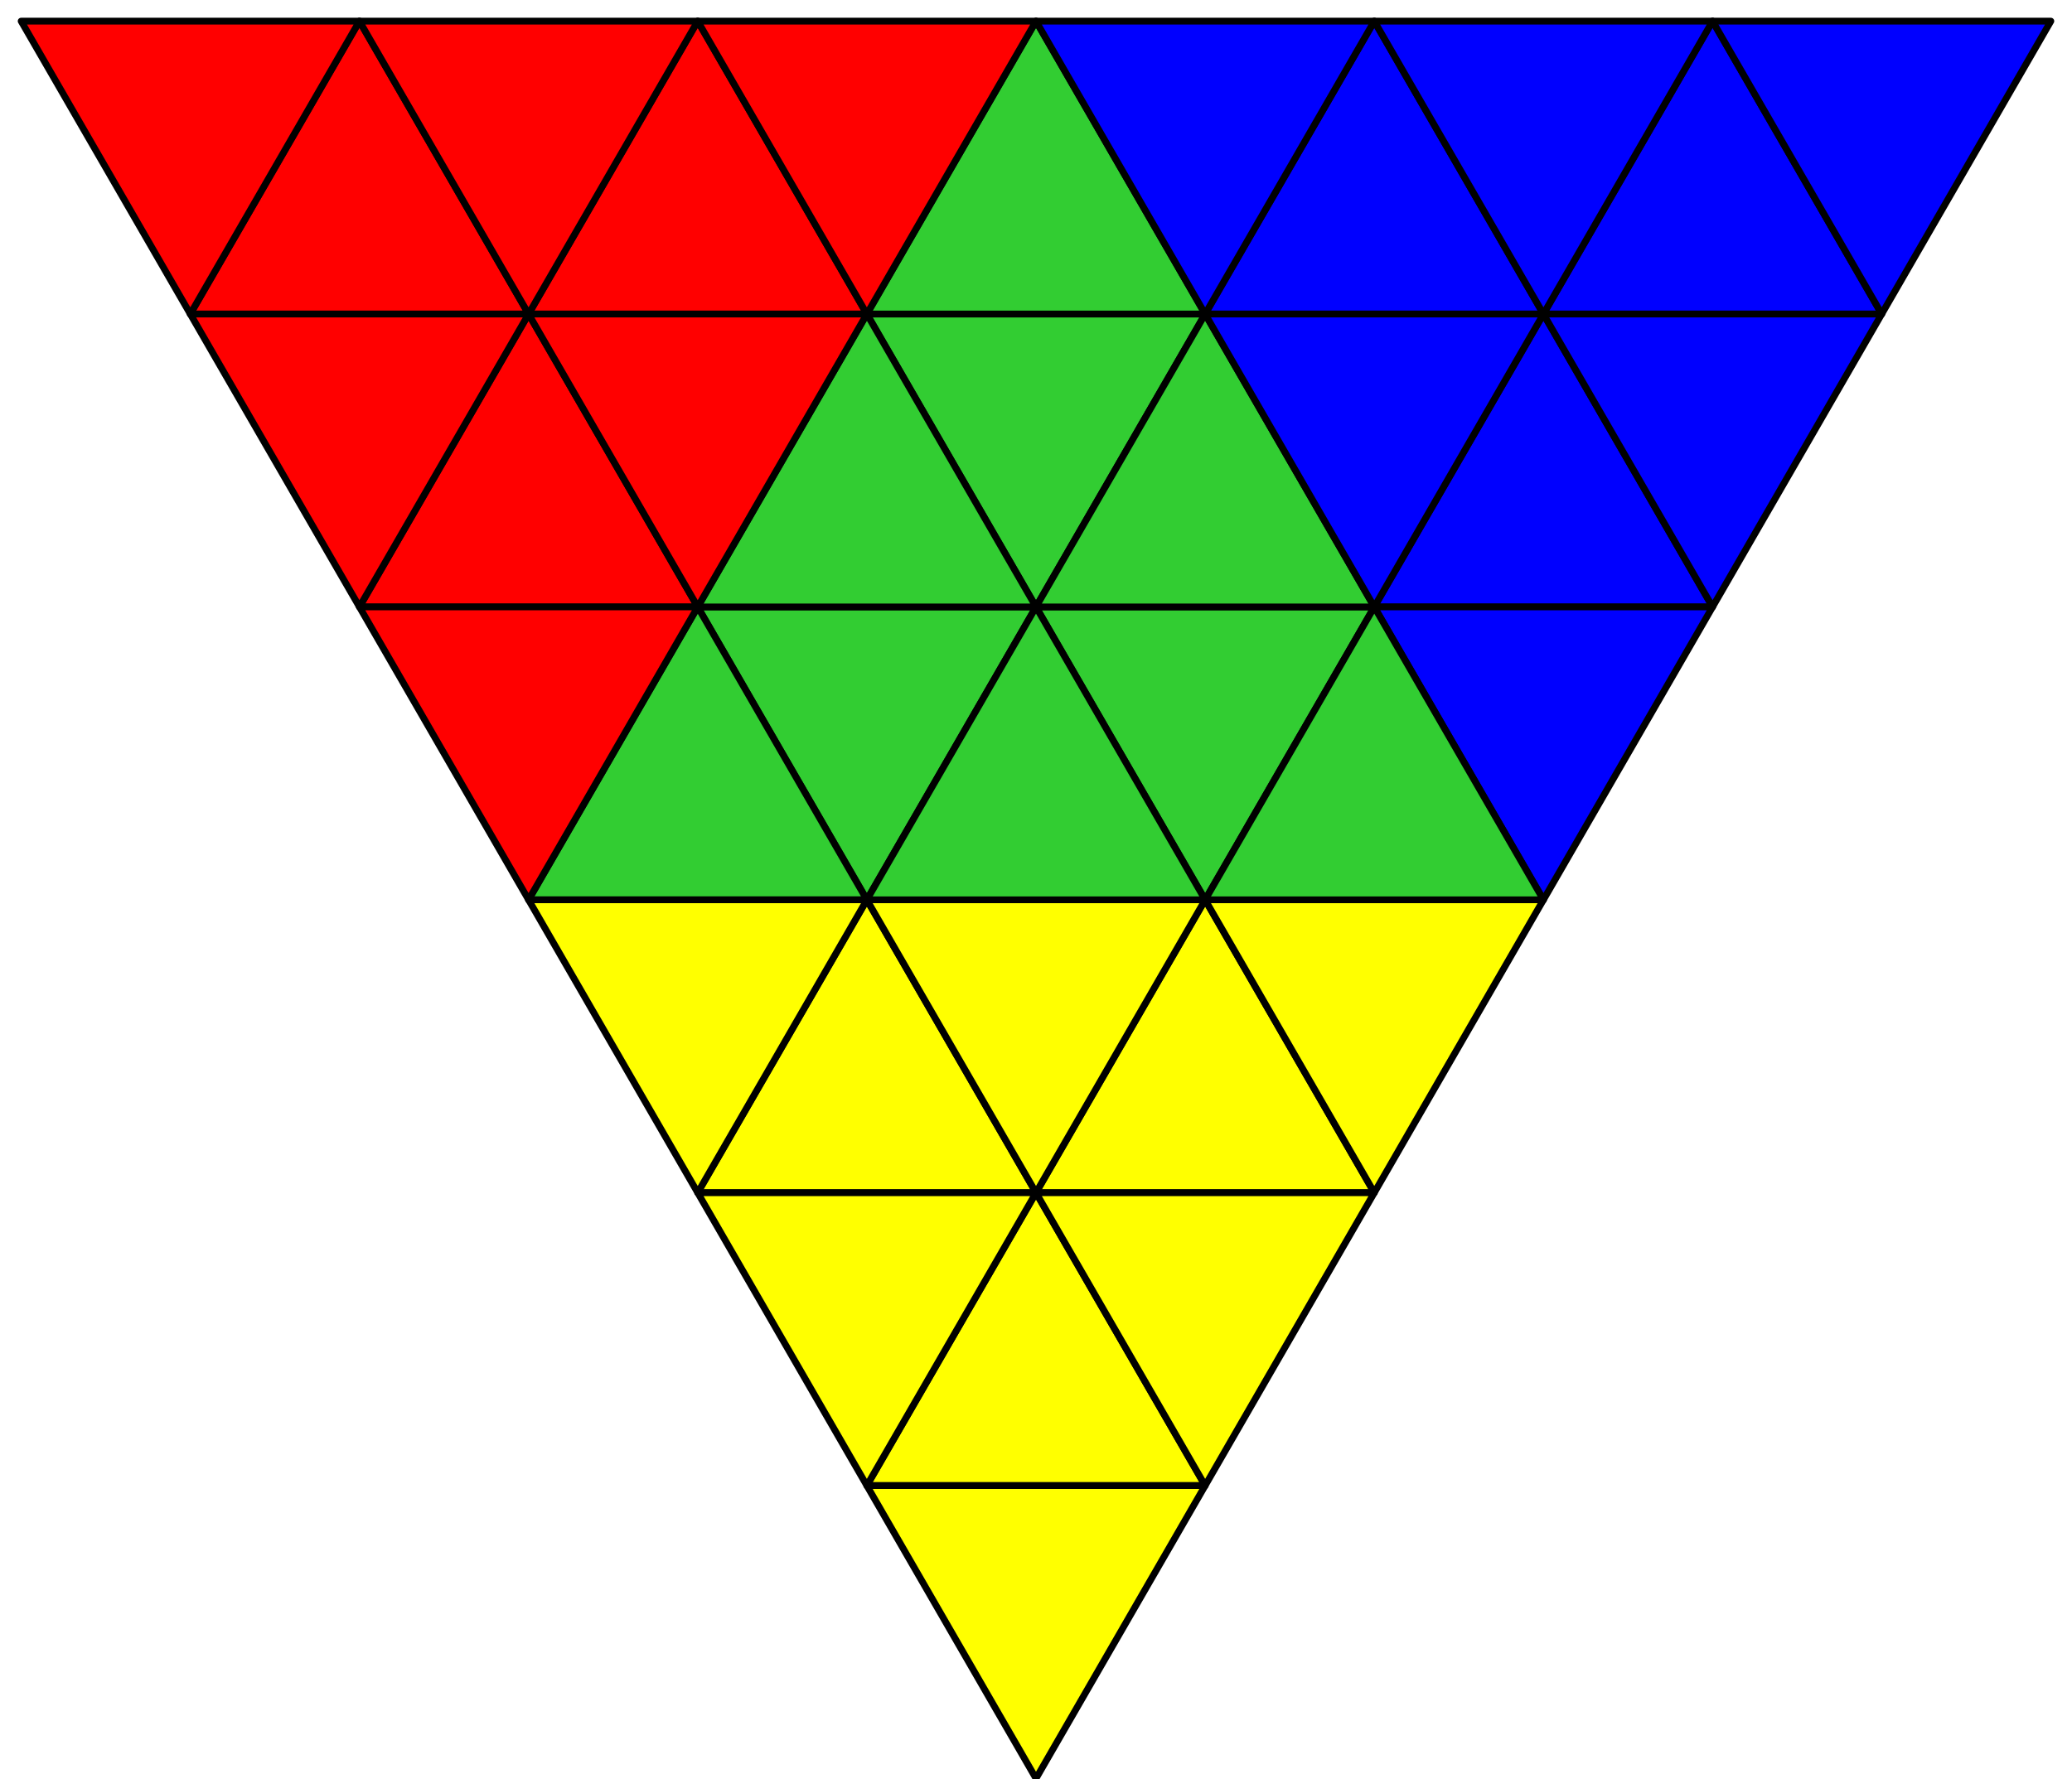
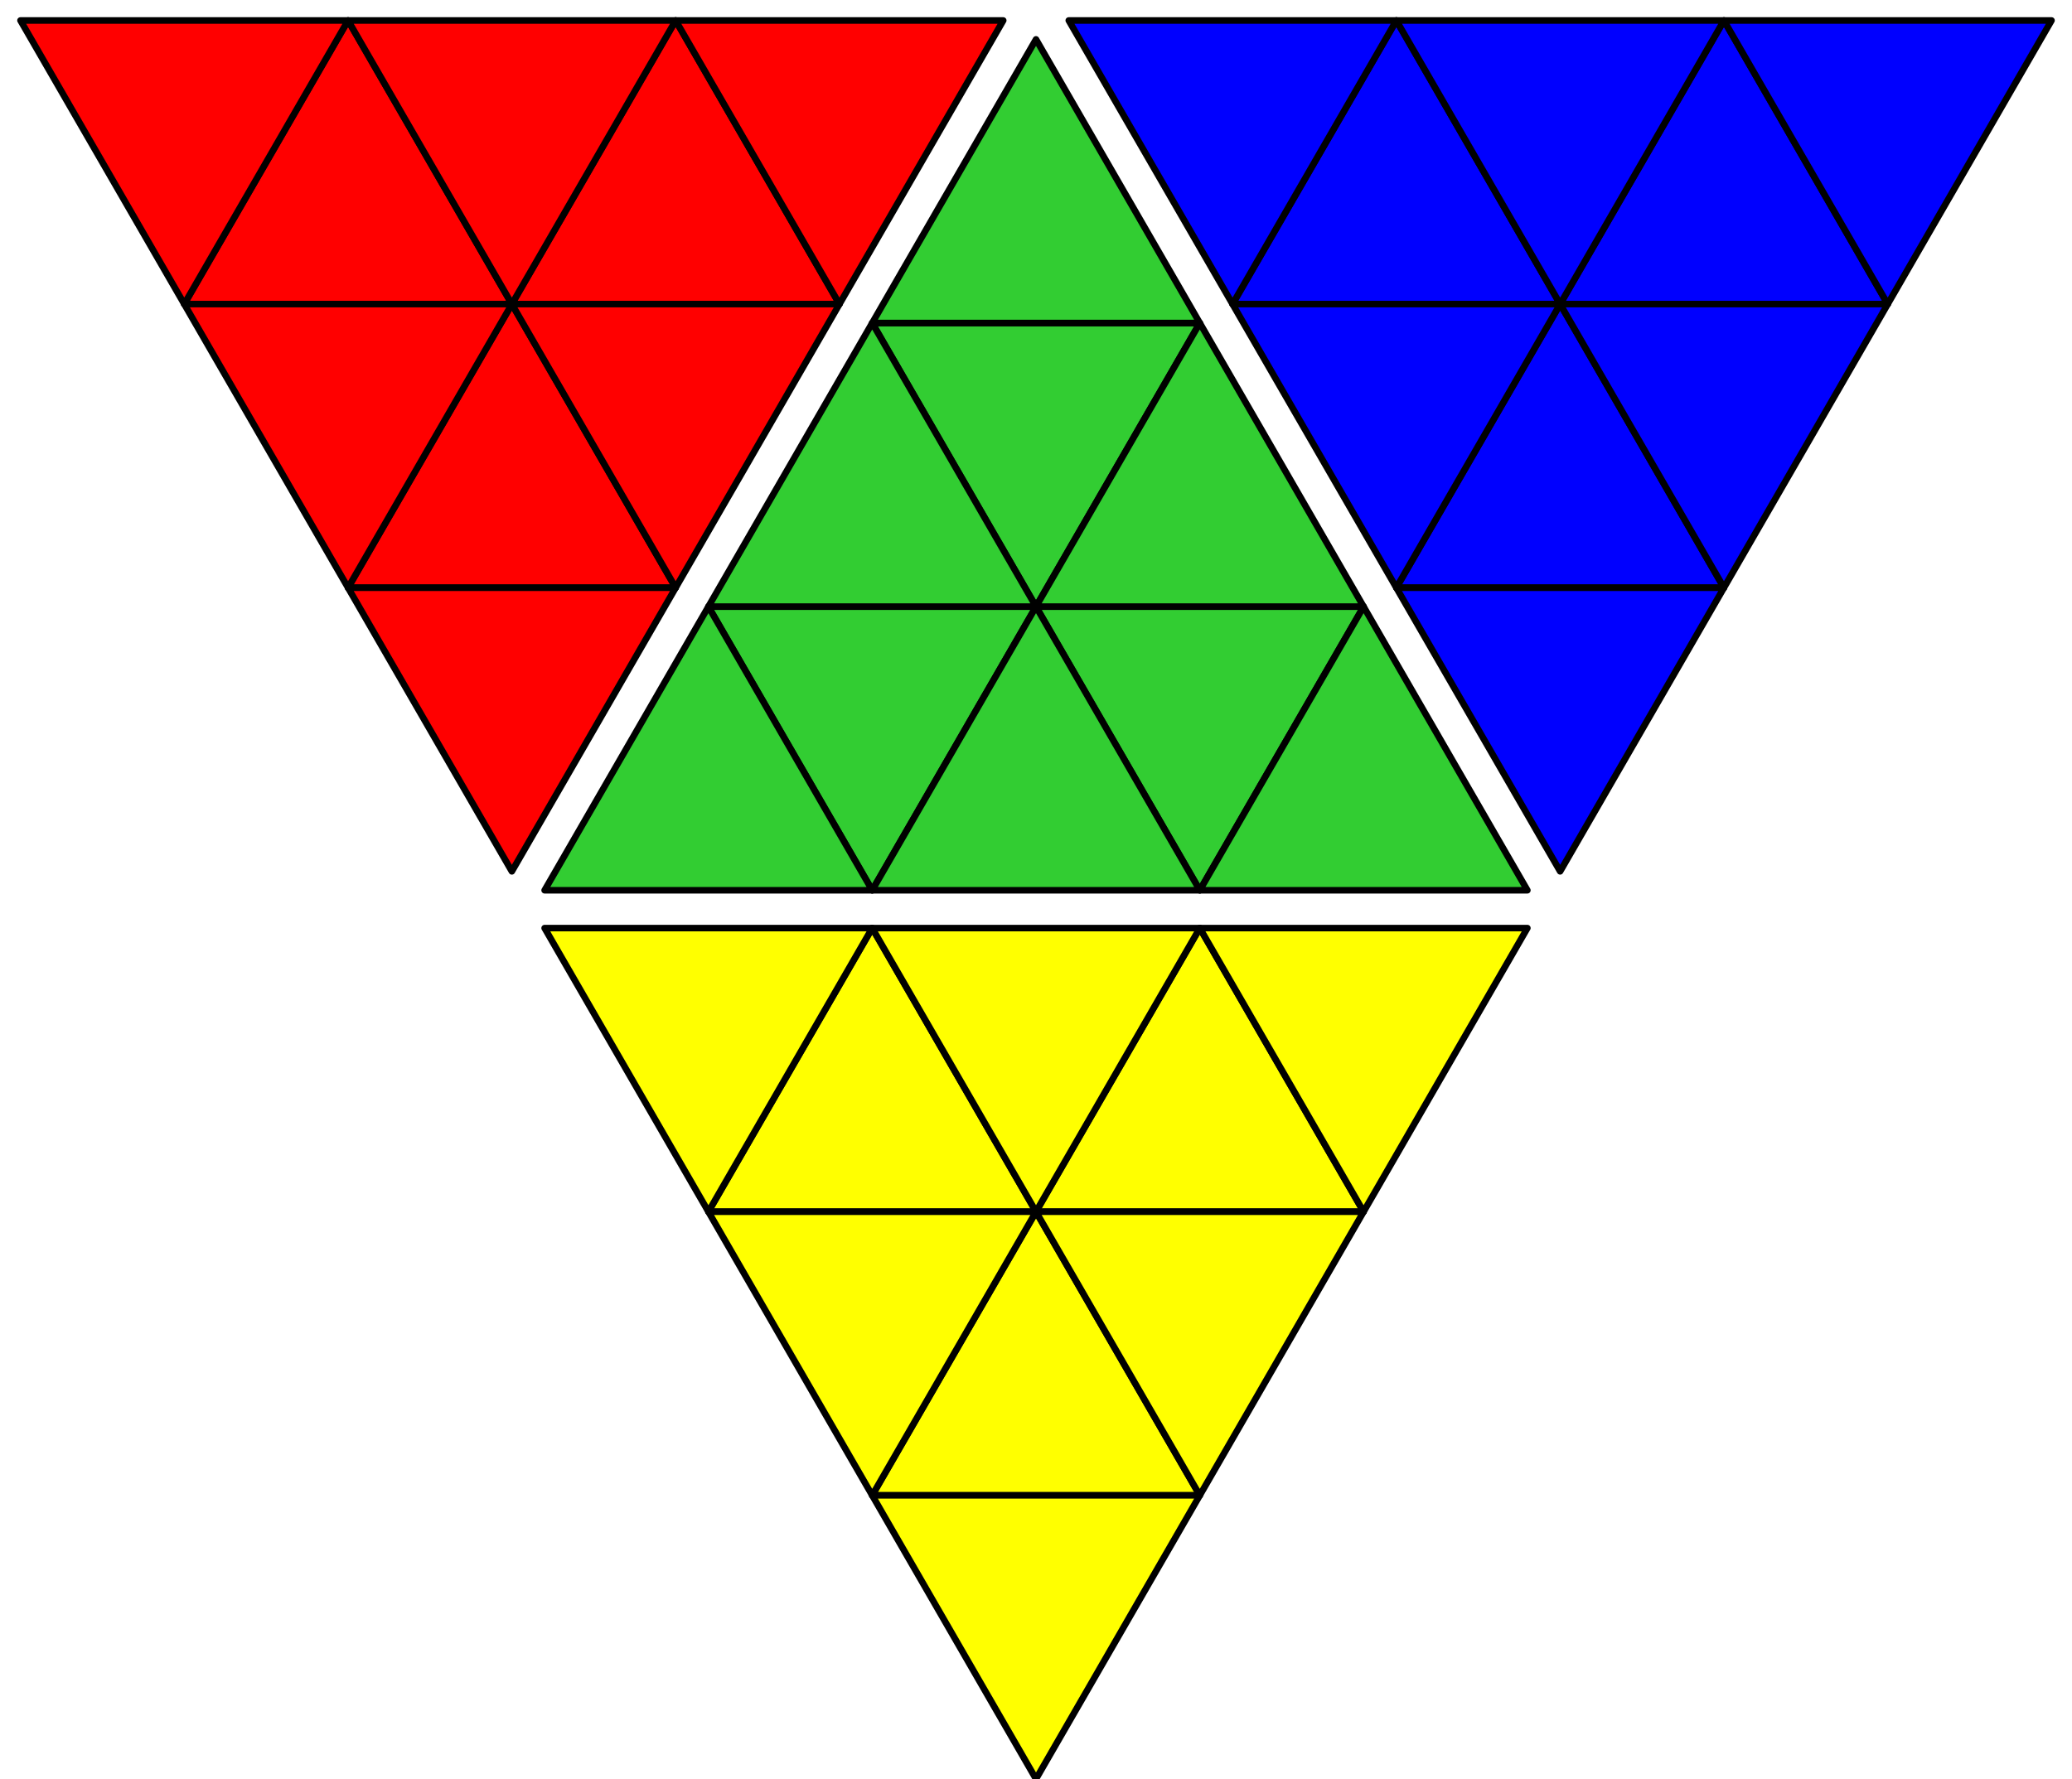
- <svg xmlns="http://www.w3.org/2000/svg" xmlns:xlink="http://www.w3.org/1999/xlink" version="1.1" viewBox="0 0 490 420.692" preserveAspectRatio="xMidYMid meet">
+ <svg xmlns="http://www.w3.org/2000/svg" xmlns:xlink="http://www.w3.org/1999/xlink" version="1.1" viewBox="0 0 506 434.549" preserveAspectRatio="xMidYMid meet">
  <defs>
  </defs>
  <defs>
    <g id="stickerA" transform="scale(1, 0.5773503)">
      <path d="m 0,1.732 1,-1.732 1,1.732 z" stroke="black" stroke-width="0.04px" stroke-linecap="butt" stroke-linejoin="round" />
    </g>
    <g id="stickerV" transform="scale(1, 0.5773503)">
      <path d="m 0,0 1,1.732 1,-1.732 z" stroke="black" stroke-width="0.04px" stroke-linecap="butt" stroke-linejoin="round" />
    </g>
  </defs>
  <g id="puzzle" transform="translate(5, 5) scale(40, 69.28203)">
-     <use id="CENTERS-l0-o0" xlink:href="#stickerV" transform="translate(5, 1)" style="fill: limegreen" />
+     <use id="CENTERS-l0-o0" xlink:href="#stickerV" transform="translate(5.2, 1.066667)" style="fill: limegreen" />
    <use id="CENTERS-l0-o1" xlink:href="#stickerA" transform="translate(3, 0)" style="fill: red" />
-     <use id="CENTERS-l0-o2" xlink:href="#stickerA" transform="translate(7, 0)" style="fill: blue" />
-     <use id="CENTERS-l1-o0" xlink:href="#stickerV" transform="translate(4, 2)" style="fill: limegreen" />
-     <use id="CENTERS-l1-o1" xlink:href="#stickerA" transform="translate(4, 3)" style="fill: yellow" />
+     <use id="CENTERS-l0-o2" xlink:href="#stickerA" transform="translate(7.4, 0)" style="fill: blue" />
+     <use id="CENTERS-l1-o0" xlink:href="#stickerV" transform="translate(4.2, 2.066667)" style="fill: limegreen" />
+     <use id="CENTERS-l1-o1" xlink:href="#stickerA" transform="translate(4.2, 3.2)" style="fill: yellow" />
    <use id="CENTERS-l1-o2" xlink:href="#stickerA" transform="translate(2, 1)" style="fill: red" />
-     <use id="CENTERS-l2-o0" xlink:href="#stickerV" transform="translate(6, 2)" style="fill: limegreen" />
-     <use id="CENTERS-l2-o1" xlink:href="#stickerA" transform="translate(8, 1)" style="fill: blue" />
-     <use id="CENTERS-l2-o2" xlink:href="#stickerA" transform="translate(6, 3)" style="fill: yellow" />
-     <use id="CENTERS-l3-o0" xlink:href="#stickerA" transform="translate(9, 0)" style="fill: blue" />
+     <use id="CENTERS-l2-o0" xlink:href="#stickerV" transform="translate(6.2, 2.066667)" style="fill: limegreen" />
+     <use id="CENTERS-l2-o1" xlink:href="#stickerA" transform="translate(8.4, 1)" style="fill: blue" />
+     <use id="CENTERS-l2-o2" xlink:href="#stickerA" transform="translate(6.2, 3.2)" style="fill: yellow" />
+     <use id="CENTERS-l3-o0" xlink:href="#stickerA" transform="translate(9.4, 0)" style="fill: blue" />
    <use id="CENTERS-l3-o1" xlink:href="#stickerA" transform="translate(1, 0)" style="fill: red" />
-     <use id="CENTERS-l3-o2" xlink:href="#stickerA" transform="translate(5, 4)" style="fill: yellow" />
-     <use id="TIPS-l0-o0" xlink:href="#stickerA" transform="translate(5, 0)" style="fill: limegreen" />
+     <use id="CENTERS-l3-o2" xlink:href="#stickerA" transform="translate(5.2, 4.2)" style="fill: yellow" />
+     <use id="TIPS-l0-o0" xlink:href="#stickerA" transform="translate(5.2, 0.06666667)" style="fill: limegreen" />
    <use id="TIPS-l0-o1" xlink:href="#stickerV" transform="translate(4, 0)" style="fill: red" />
-     <use id="TIPS-l0-o2" xlink:href="#stickerV" transform="translate(6, 0)" style="fill: blue" />
-     <use id="TIPS-l1-o0" xlink:href="#stickerA" transform="translate(3, 2)" style="fill: limegreen" />
-     <use id="TIPS-l1-o1" xlink:href="#stickerV" transform="translate(3, 3)" style="fill: yellow" />
+     <use id="TIPS-l0-o2" xlink:href="#stickerV" transform="translate(6.4, 0)" style="fill: blue" />
+     <use id="TIPS-l1-o0" xlink:href="#stickerA" transform="translate(3.2, 2.066667)" style="fill: limegreen" />
+     <use id="TIPS-l1-o1" xlink:href="#stickerV" transform="translate(3.2, 3.2)" style="fill: yellow" />
    <use id="TIPS-l1-o2" xlink:href="#stickerV" transform="translate(2, 2)" style="fill: red" />
-     <use id="TIPS-l2-o0" xlink:href="#stickerV" transform="translate(8, 2)" style="fill: blue" />
-     <use id="TIPS-l2-o1" xlink:href="#stickerV" transform="translate(7, 3)" style="fill: yellow" />
-     <use id="TIPS-l2-o2" xlink:href="#stickerA" transform="translate(7, 2)" style="fill: limegreen" />
-     <use id="TIPS-l3-o0" xlink:href="#stickerV" transform="translate(10,0)" style="fill: blue" />
+     <use id="TIPS-l2-o0" xlink:href="#stickerV" transform="translate(8.4, 2)" style="fill: blue" />
+     <use id="TIPS-l2-o1" xlink:href="#stickerV" transform="translate(7.2, 3.2)" style="fill: yellow" />
+     <use id="TIPS-l2-o2" xlink:href="#stickerA" transform="translate(7.2, 2.066667)" style="fill: limegreen" />
+     <use id="TIPS-l3-o0" xlink:href="#stickerV" transform="translate(10.4,0)" style="fill: blue" />
    <use id="TIPS-l3-o1" xlink:href="#stickerV" transform="translate(0, 0)" style="fill: red" />
-     <use id="TIPS-l3-o2" xlink:href="#stickerV" transform="translate(5, 5)" style="fill: yellow" />
-     <use id="EDGES-l0-o0" xlink:href="#stickerA" transform="translate(4, 1)" style="fill: limegreen" />
+     <use id="TIPS-l3-o2" xlink:href="#stickerV" transform="translate(5.2, 5.2)" style="fill: yellow" />
+     <use id="EDGES-l0-o0" xlink:href="#stickerA" transform="translate(4.2, 1.066667)" style="fill: limegreen" />
    <use id="EDGES-l0-o1" xlink:href="#stickerV" transform="translate(3, 1)" style="fill: red" />
-     <use id="EDGES-l1-o0" xlink:href="#stickerA" transform="translate(6, 1)" style="fill: limegreen" />
-     <use id="EDGES-l1-o1" xlink:href="#stickerV" transform="translate(7, 1)" style="fill: blue" />
-     <use id="EDGES-l2-o0" xlink:href="#stickerV" transform="translate(8, 0)" style="fill: blue" />
+     <use id="EDGES-l1-o0" xlink:href="#stickerA" transform="translate(6.2, 1.066667)" style="fill: limegreen" />
+     <use id="EDGES-l1-o1" xlink:href="#stickerV" transform="translate(7.4, 1)" style="fill: blue" />
+     <use id="EDGES-l2-o0" xlink:href="#stickerV" transform="translate(8.4, 0)" style="fill: blue" />
    <use id="EDGES-l2-o1" xlink:href="#stickerV" transform="translate(2, 0)" style="fill: red" />
-     <use id="EDGES-l3-o0" xlink:href="#stickerV" transform="translate(5, 3)" style="fill: yellow" />
-     <use id="EDGES-l3-o1" xlink:href="#stickerA" transform="translate(5, 2)" style="fill: limegreen" />
-     <use id="EDGES-l4-o0" xlink:href="#stickerV" transform="translate(6, 4)" style="fill: yellow" />
-     <use id="EDGES-l4-o1" xlink:href="#stickerV" transform="translate(9, 1)" style="fill: blue" />
-     <use id="EDGES-l5-o0" xlink:href="#stickerV" transform="translate(4, 4)" style="fill: yellow" />
+     <use id="EDGES-l3-o0" xlink:href="#stickerV" transform="translate(5.2, 3.2)" style="fill: yellow" />
+     <use id="EDGES-l3-o1" xlink:href="#stickerA" transform="translate(5.2, 2.066667)" style="fill: limegreen" />
+     <use id="EDGES-l4-o0" xlink:href="#stickerV" transform="translate(6.2, 4.2)" style="fill: yellow" />
+     <use id="EDGES-l4-o1" xlink:href="#stickerV" transform="translate(9.4, 1)" style="fill: blue" />
+     <use id="EDGES-l5-o0" xlink:href="#stickerV" transform="translate(4.2, 4.2)" style="fill: yellow" />
    <use id="EDGES-l5-o1" xlink:href="#stickerV" transform="translate(1, 1)" style="fill: red" />
  </g>
</svg>
